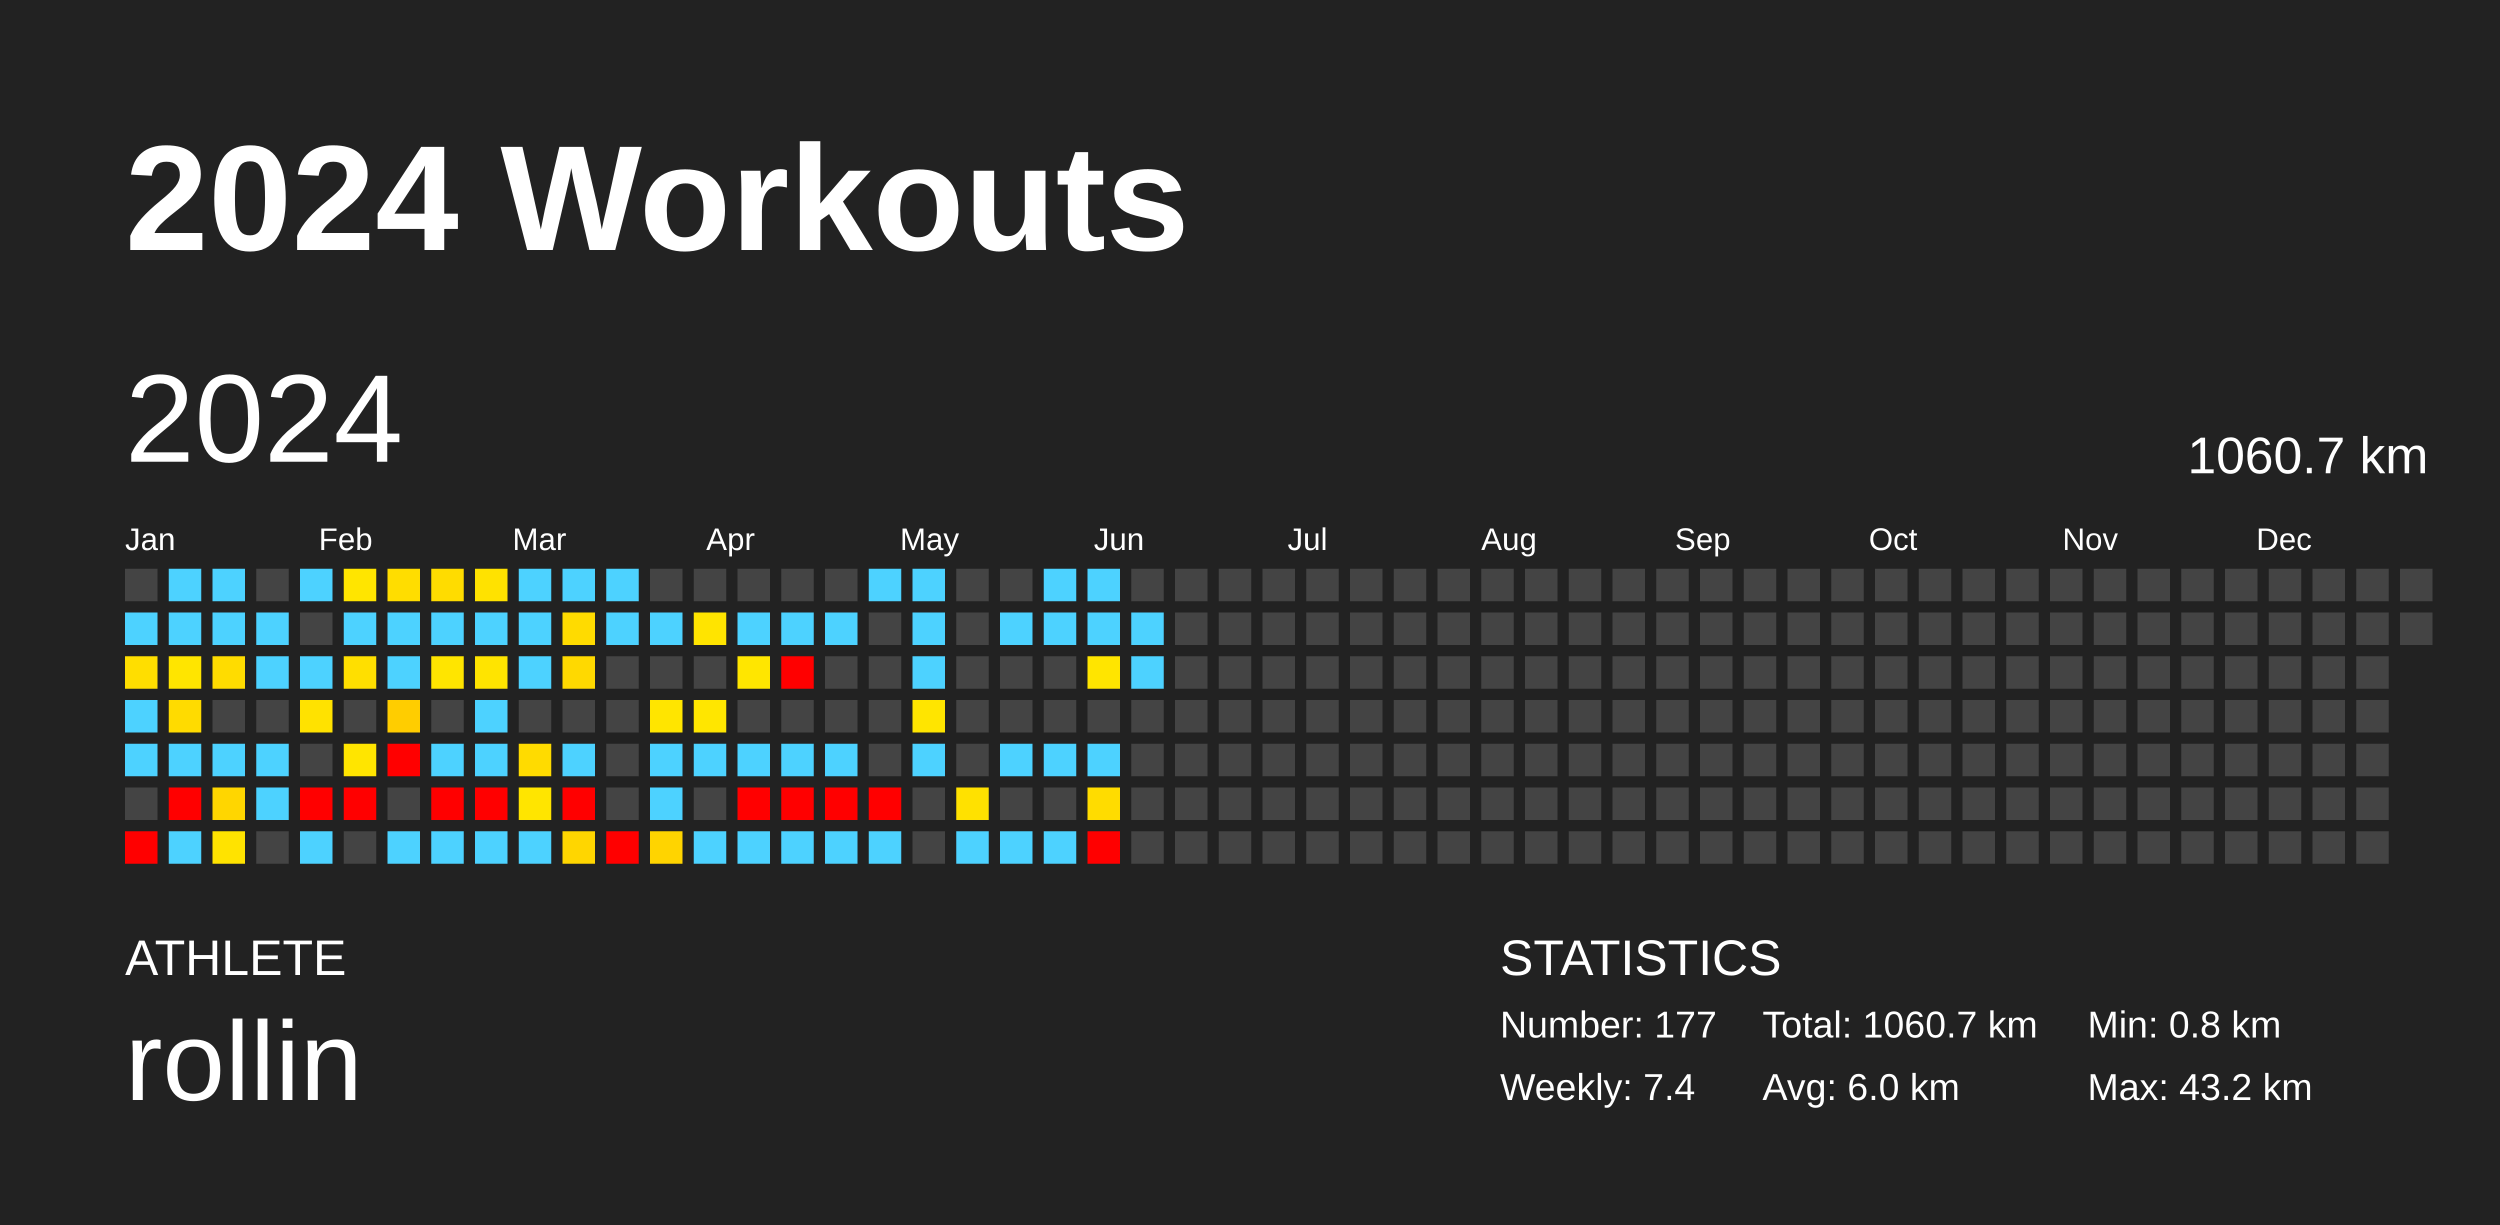
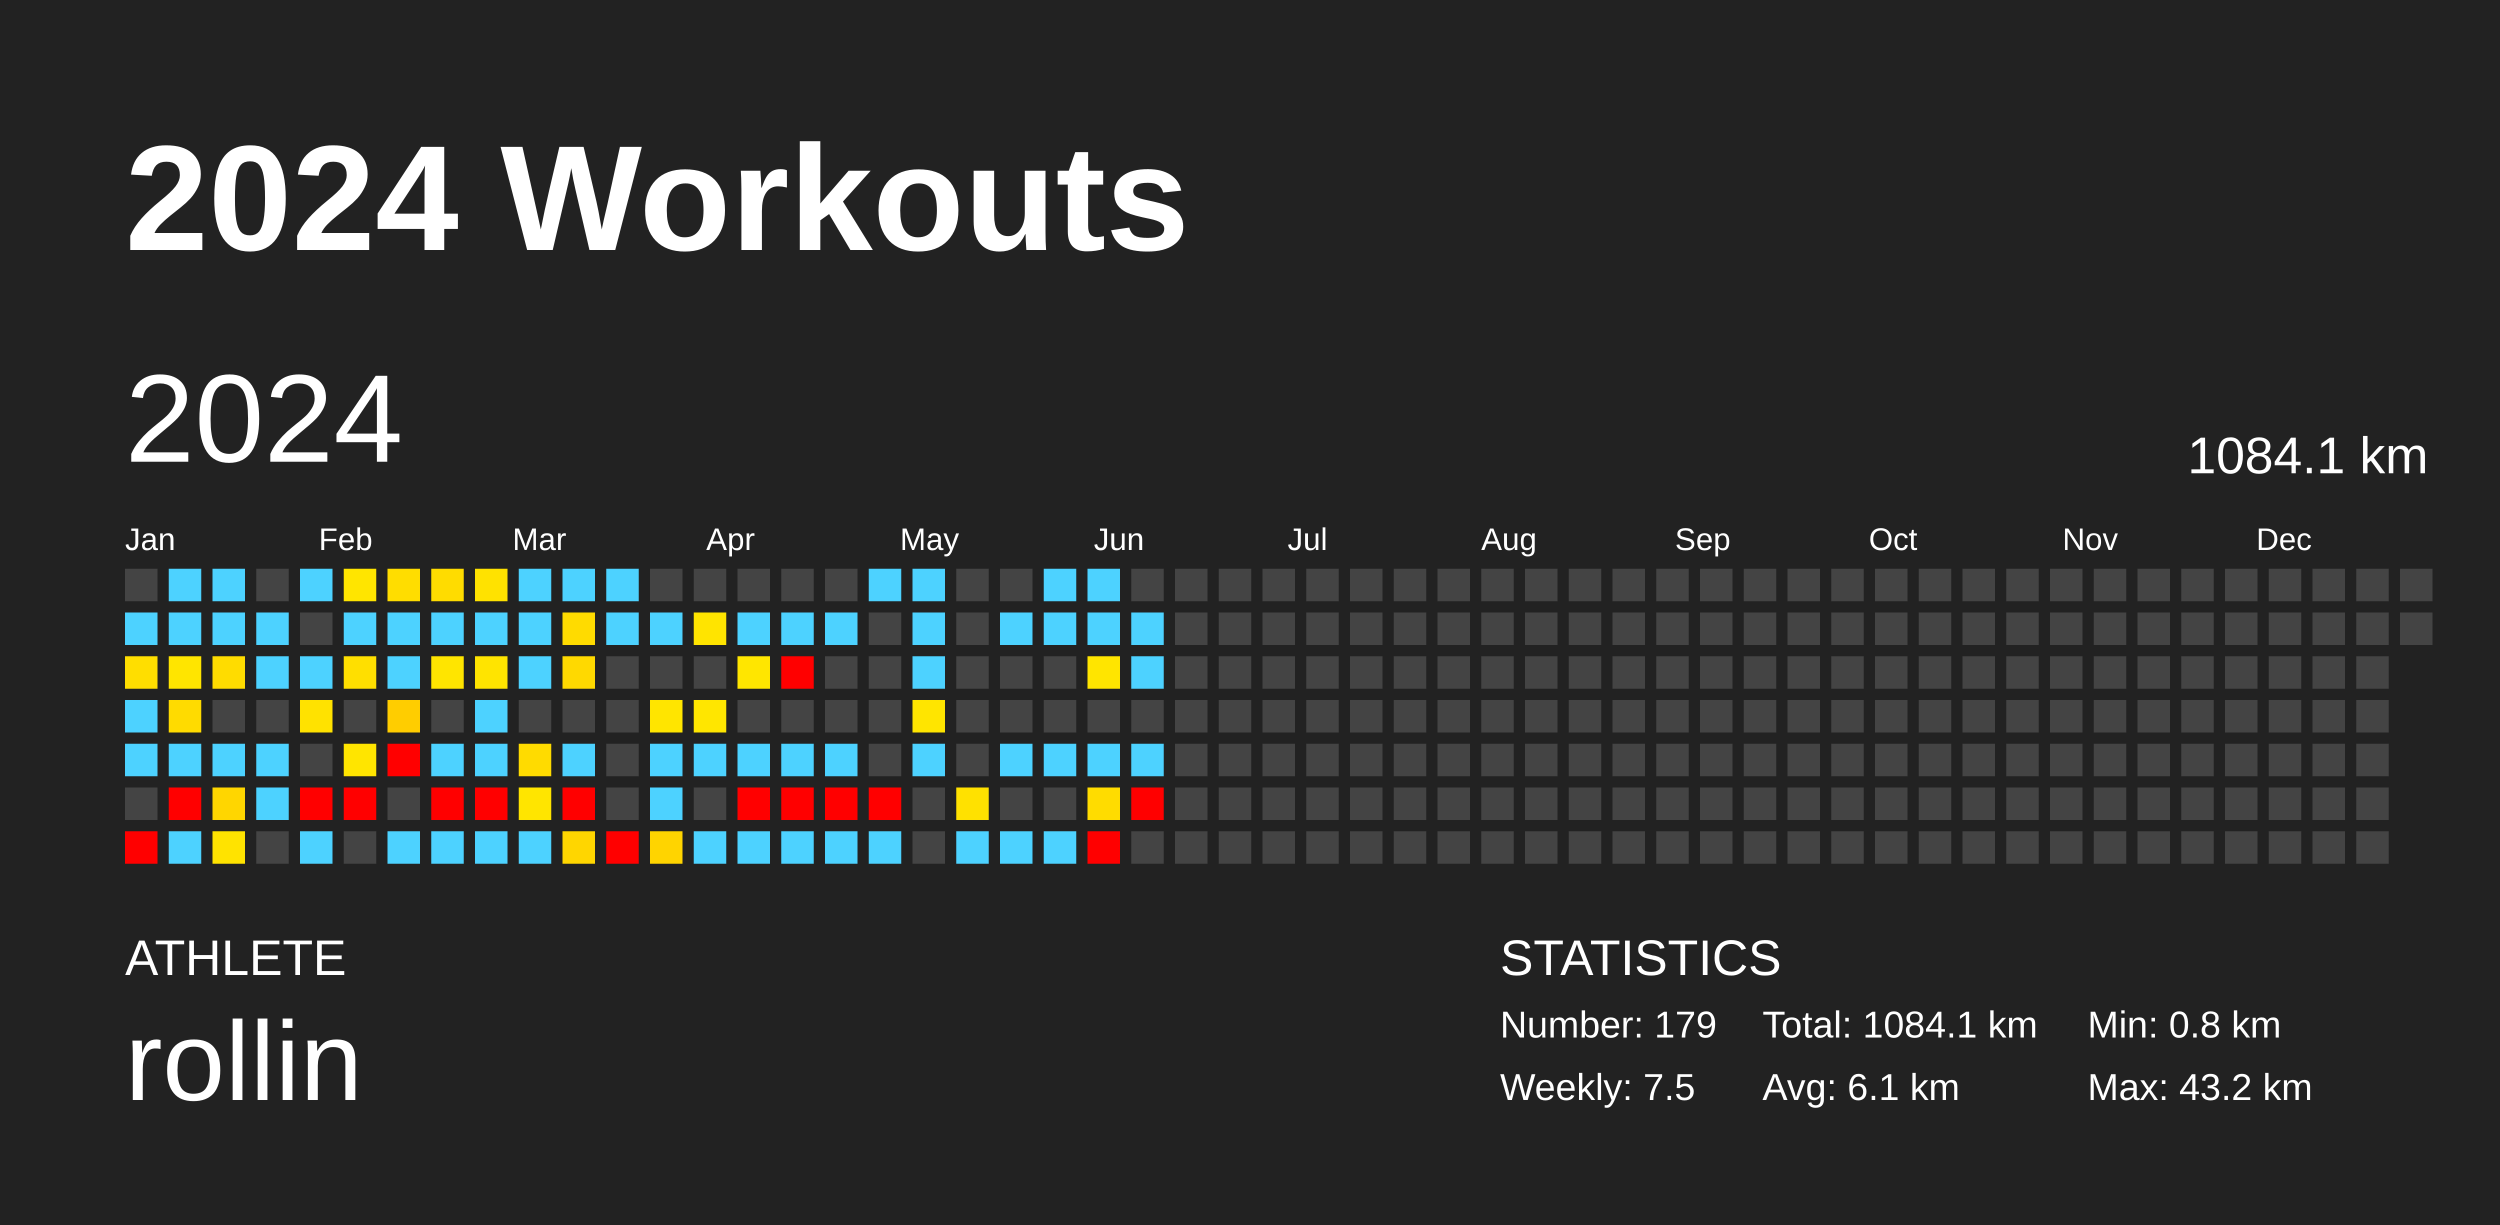
<svg xmlns="http://www.w3.org/2000/svg" baseProfile="full" height="98mm" version="1.1" viewBox="0,0,200,98" width="200mm">
  <defs />
  <rect fill="#222222" height="98" width="200" x="0" y="0" />
  <text fill="#FFFFFF" style="font-size:12px; font-family:Arial; font-weight:bold;" x="10" y="20">2024 Workouts</text>
  <text fill="#FFFFFF" style="font-size:4px; font-family:Arial" x="10" y="78">ATHLETE</text>
  <text fill="#FFFFFF" style="font-size:9px; font-family:Arial" x="10" y="88">rollin</text>
  <text fill="#FFFFFF" style="font-size:4px; font-family:Arial" x="120" y="78">STATISTICS</text>
-   <text fill="#FFFFFF" style="font-size:3px; font-family:Arial" x="120" y="83">Number: 177</text>
-   <text fill="#FFFFFF" style="font-size:3px; font-family:Arial" x="120" y="88">Weekly: 7.4</text>
-   <text fill="#FFFFFF" style="font-size:3px; font-family:Arial" x="141" y="83">Total: 1060.7 km</text>
-   <text fill="#FFFFFF" style="font-size:3px; font-family:Arial" x="141" y="88">Avg: 6.0 km</text>
+   <text fill="#FFFFFF" style="font-size:3px; font-family:Arial" x="120" y="83">Number: 179</text>
+   <text fill="#FFFFFF" style="font-size:3px; font-family:Arial" x="120" y="88">Weekly: 7.5</text>
+   <text fill="#FFFFFF" style="font-size:3px; font-family:Arial" x="141" y="83">Total: 1084.1 km</text>
+   <text fill="#FFFFFF" style="font-size:3px; font-family:Arial" x="141" y="88">Avg: 6.1 km</text>
  <text fill="#FFFFFF" style="font-size:3px; font-family:Arial" x="167" y="83">Min: 0.8 km</text>
  <text fill="#FFFFFF" style="font-size:3px; font-family:Arial" x="167" y="88">Max: 43.2 km</text>
  <text dominant-baseline="hanging" fill="#FFFFFF" style="font-size:10.0px; font-family:Arial;" x="10" y="30">2024</text>
-   <text dominant-baseline="hanging" fill="#FFFFFF" style="font-size:4.125px; font-family:Arial;" x="175" y="35">1060.7 km</text>
+   <text dominant-baseline="hanging" fill="#FFFFFF" style="font-size:4.125px; font-family:Arial;" x="175" y="35">1084.1 km</text>
  <text fill="#FFFFFF" style="font-size:2.5px; font-family:Arial" x="10.0" y="44">Jan</text>
  <text fill="#FFFFFF" style="font-size:2.5px; font-family:Arial" x="25.5" y="44">Feb</text>
  <text fill="#FFFFFF" style="font-size:2.5px; font-family:Arial" x="41.0" y="44">Mar</text>
  <text fill="#FFFFFF" style="font-size:2.5px; font-family:Arial" x="56.5" y="44">Apr</text>
  <text fill="#FFFFFF" style="font-size:2.5px; font-family:Arial" x="72.0" y="44">May</text>
  <text fill="#FFFFFF" style="font-size:2.5px; font-family:Arial" x="87.5" y="44">Jun</text>
  <text fill="#FFFFFF" style="font-size:2.5px; font-family:Arial" x="103.0" y="44">Jul</text>
  <text fill="#FFFFFF" style="font-size:2.5px; font-family:Arial" x="118.5" y="44">Aug</text>
  <text fill="#FFFFFF" style="font-size:2.5px; font-family:Arial" x="134.0" y="44">Sep</text>
  <text fill="#FFFFFF" style="font-size:2.5px; font-family:Arial" x="149.5" y="44">Oct</text>
  <text fill="#FFFFFF" style="font-size:2.5px; font-family:Arial" x="165.0" y="44">Nov</text>
  <text fill="#FFFFFF" style="font-size:2.5px; font-family:Arial" x="180.5" y="44">Dec</text>
  <rect fill="#444444" height="2.6" width="2.6" x="10.0" y="45.5" />
  <rect fill="#4dd2ff" height="2.6" width="2.6" x="10.0" y="49.0" />
  <rect fill="#ffde00" height="2.6" width="2.6" x="10.0" y="52.5" />
  <rect fill="#4dd2ff" height="2.6" width="2.6" x="10.0" y="56.0" />
  <rect fill="#4dd2ff" height="2.6" width="2.6" x="10.0" y="59.5" />
  <rect fill="#444444" height="2.6" width="2.6" x="10.0" y="63.0" />
  <rect fill="red" height="2.6" width="2.6" x="10.0" y="66.5" />
  <rect fill="#4dd2ff" height="2.6" width="2.6" x="13.5" y="45.5" />
  <rect fill="#4dd2ff" height="2.6" width="2.6" x="13.5" y="49.0" />
  <rect fill="#ffe500" height="2.6" width="2.6" x="13.5" y="52.5" />
  <rect fill="#ffdb00" height="2.6" width="2.6" x="13.5" y="56.0" />
  <rect fill="#4dd2ff" height="2.6" width="2.6" x="13.5" y="59.5" />
  <rect fill="red" height="2.6" width="2.6" x="13.5" y="63.0" />
  <rect fill="#4dd2ff" height="2.6" width="2.6" x="13.5" y="66.5" />
  <rect fill="#4dd2ff" height="2.6" width="2.6" x="17.0" y="45.5" />
  <rect fill="#4dd2ff" height="2.6" width="2.6" x="17.0" y="49.0" />
  <rect fill="#ffdc00" height="2.6" width="2.6" x="17.0" y="52.5" />
  <rect fill="#444444" height="2.6" width="2.6" x="17.0" y="56.0" />
  <rect fill="#4dd2ff" height="2.6" width="2.6" x="17.0" y="59.5" />
  <rect fill="#ffd600" height="2.6" width="2.6" x="17.0" y="63.0" />
  <rect fill="#ffe300" height="2.6" width="2.6" x="17.0" y="66.5" />
  <rect fill="#444444" height="2.6" width="2.6" x="20.5" y="45.5" />
  <rect fill="#4dd2ff" height="2.6" width="2.6" x="20.5" y="49.0" />
  <rect fill="#4dd2ff" height="2.6" width="2.6" x="20.5" y="52.5" />
  <rect fill="#444444" height="2.6" width="2.6" x="20.5" y="56.0" />
  <rect fill="#4dd2ff" height="2.6" width="2.6" x="20.5" y="59.5" />
  <rect fill="#4dd2ff" height="2.6" width="2.6" x="20.5" y="63.0" />
  <rect fill="#444444" height="2.6" width="2.6" x="20.5" y="66.5" />
  <rect fill="#4dd2ff" height="2.6" width="2.6" x="24.0" y="45.5" />
  <rect fill="#444444" height="2.6" width="2.6" x="24.0" y="49.0" />
  <rect fill="#4dd2ff" height="2.6" width="2.6" x="24.0" y="52.5" />
  <rect fill="#ffe200" height="2.6" width="2.6" x="24.0" y="56.0" />
  <rect fill="#444444" height="2.6" width="2.6" x="24.0" y="59.5" />
  <rect fill="red" height="2.6" width="2.6" x="24.0" y="63.0" />
  <rect fill="#4dd2ff" height="2.6" width="2.6" x="24.0" y="66.5" />
  <rect fill="#ffe500" height="2.6" width="2.6" x="27.5" y="45.5" />
  <rect fill="#4dd2ff" height="2.6" width="2.6" x="27.5" y="49.0" />
  <rect fill="#ffdf00" height="2.6" width="2.6" x="27.5" y="52.5" />
  <rect fill="#444444" height="2.6" width="2.6" x="27.5" y="56.0" />
  <rect fill="#ffe500" height="2.6" width="2.6" x="27.5" y="59.5" />
  <rect fill="red" height="2.6" width="2.6" x="27.5" y="63.0" />
  <rect fill="#444444" height="2.6" width="2.6" x="27.5" y="66.5" />
  <rect fill="#ffdd00" height="2.6" width="2.6" x="31.0" y="45.5" />
  <rect fill="#4dd2ff" height="2.6" width="2.6" x="31.0" y="49.0" />
  <rect fill="#4dd2ff" height="2.6" width="2.6" x="31.0" y="52.5" />
  <rect fill="#ffcd00" height="2.6" width="2.6" x="31.0" y="56.0" />
  <rect fill="red" height="2.6" width="2.6" x="31.0" y="59.5" />
  <rect fill="#444444" height="2.6" width="2.6" x="31.0" y="63.0" />
  <rect fill="#4dd2ff" height="2.6" width="2.6" x="31.0" y="66.5" />
  <rect fill="#ffdc00" height="2.6" width="2.6" x="34.5" y="45.5" />
  <rect fill="#4dd2ff" height="2.6" width="2.6" x="34.5" y="49.0" />
  <rect fill="#ffe500" height="2.6" width="2.6" x="34.5" y="52.5" />
  <rect fill="#444444" height="2.6" width="2.6" x="34.5" y="56.0" />
  <rect fill="#4dd2ff" height="2.6" width="2.6" x="34.5" y="59.5" />
  <rect fill="red" height="2.6" width="2.6" x="34.5" y="63.0" />
  <rect fill="#4dd2ff" height="2.6" width="2.6" x="34.5" y="66.5" />
  <rect fill="#ffe200" height="2.6" width="2.6" x="38.0" y="45.5" />
  <rect fill="#4dd2ff" height="2.6" width="2.6" x="38.0" y="49.0" />
  <rect fill="#ffe400" height="2.6" width="2.6" x="38.0" y="52.5" />
  <rect fill="#4dd2ff" height="2.6" width="2.6" x="38.0" y="56.0" />
  <rect fill="#4dd2ff" height="2.6" width="2.6" x="38.0" y="59.5" />
  <rect fill="red" height="2.6" width="2.6" x="38.0" y="63.0" />
  <rect fill="#4dd2ff" height="2.6" width="2.6" x="38.0" y="66.5" />
  <rect fill="#4dd2ff" height="2.6" width="2.6" x="41.5" y="45.5" />
  <rect fill="#4dd2ff" height="2.6" width="2.6" x="41.5" y="49.0" />
  <rect fill="#4dd2ff" height="2.6" width="2.6" x="41.5" y="52.5" />
  <rect fill="#444444" height="2.6" width="2.6" x="41.5" y="56.0" />
  <rect fill="#ffdb00" height="2.6" width="2.6" x="41.5" y="59.5" />
  <rect fill="#ffe500" height="2.6" width="2.6" x="41.5" y="63.0" />
  <rect fill="#4dd2ff" height="2.6" width="2.6" x="41.5" y="66.5" />
  <rect fill="#4dd2ff" height="2.6" width="2.6" x="45.0" y="45.5" />
  <rect fill="#ffdb00" height="2.6" width="2.6" x="45.0" y="49.0" />
  <rect fill="#ffd900" height="2.6" width="2.6" x="45.0" y="52.5" />
  <rect fill="#444444" height="2.6" width="2.6" x="45.0" y="56.0" />
  <rect fill="#4dd2ff" height="2.6" width="2.6" x="45.0" y="59.5" />
  <rect fill="red" height="2.6" width="2.6" x="45.0" y="63.0" />
  <rect fill="#ffd600" height="2.6" width="2.6" x="45.0" y="66.5" />
  <rect fill="#4dd2ff" height="2.6" width="2.6" x="48.5" y="45.5" />
  <rect fill="#4dd2ff" height="2.6" width="2.6" x="48.5" y="49.0" />
  <rect fill="#444444" height="2.6" width="2.6" x="48.5" y="52.5" />
  <rect fill="#444444" height="2.6" width="2.6" x="48.5" y="56.0" />
  <rect fill="#444444" height="2.6" width="2.6" x="48.5" y="59.5" />
  <rect fill="#444444" height="2.6" width="2.6" x="48.5" y="63.0" />
  <rect fill="red" height="2.6" width="2.6" x="48.5" y="66.5" />
  <rect fill="#444444" height="2.6" width="2.6" x="52.0" y="45.5" />
  <rect fill="#4dd2ff" height="2.6" width="2.6" x="52.0" y="49.0" />
  <rect fill="#444444" height="2.6" width="2.6" x="52.0" y="52.5" />
  <rect fill="#ffe500" height="2.6" width="2.6" x="52.0" y="56.0" />
  <rect fill="#4dd2ff" height="2.6" width="2.6" x="52.0" y="59.5" />
  <rect fill="#4dd2ff" height="2.6" width="2.6" x="52.0" y="63.0" />
  <rect fill="#ffd400" height="2.6" width="2.6" x="52.0" y="66.5" />
  <rect fill="#444444" height="2.6" width="2.6" x="55.5" y="45.5" />
  <rect fill="#ffe400" height="2.6" width="2.6" x="55.5" y="49.0" />
  <rect fill="#444444" height="2.6" width="2.6" x="55.5" y="52.5" />
  <rect fill="#ffe600" height="2.6" width="2.6" x="55.5" y="56.0" />
  <rect fill="#4dd2ff" height="2.6" width="2.6" x="55.5" y="59.5" />
  <rect fill="#444444" height="2.6" width="2.6" x="55.5" y="63.0" />
  <rect fill="#4dd2ff" height="2.6" width="2.6" x="55.5" y="66.5" />
  <rect fill="#444444" height="2.6" width="2.6" x="59.0" y="45.5" />
  <rect fill="#4dd2ff" height="2.6" width="2.6" x="59.0" y="49.0" />
  <rect fill="#ffe600" height="2.6" width="2.6" x="59.0" y="52.5" />
  <rect fill="#444444" height="2.6" width="2.6" x="59.0" y="56.0" />
  <rect fill="#4dd2ff" height="2.6" width="2.6" x="59.0" y="59.5" />
  <rect fill="red" height="2.6" width="2.6" x="59.0" y="63.0" />
  <rect fill="#4dd2ff" height="2.6" width="2.6" x="59.0" y="66.5" />
  <rect fill="#444444" height="2.6" width="2.6" x="62.5" y="45.5" />
  <rect fill="#4dd2ff" height="2.6" width="2.6" x="62.5" y="49.0" />
  <rect fill="red" height="2.6" width="2.6" x="62.5" y="52.5" />
  <rect fill="#444444" height="2.6" width="2.6" x="62.5" y="56.0" />
  <rect fill="#4dd2ff" height="2.6" width="2.6" x="62.5" y="59.5" />
  <rect fill="red" height="2.6" width="2.6" x="62.5" y="63.0" />
  <rect fill="#4dd2ff" height="2.6" width="2.6" x="62.5" y="66.5" />
  <rect fill="#444444" height="2.6" width="2.6" x="66.0" y="45.5" />
  <rect fill="#4dd2ff" height="2.6" width="2.6" x="66.0" y="49.0" />
  <rect fill="#444444" height="2.6" width="2.6" x="66.0" y="52.5" />
  <rect fill="#444444" height="2.6" width="2.6" x="66.0" y="56.0" />
  <rect fill="#4dd2ff" height="2.6" width="2.6" x="66.0" y="59.5" />
  <rect fill="red" height="2.6" width="2.6" x="66.0" y="63.0" />
  <rect fill="#4dd2ff" height="2.6" width="2.6" x="66.0" y="66.5" />
  <rect fill="#4dd2ff" height="2.6" width="2.6" x="69.5" y="45.5" />
  <rect fill="#444444" height="2.6" width="2.6" x="69.5" y="49.0" />
  <rect fill="#444444" height="2.6" width="2.6" x="69.5" y="52.5" />
  <rect fill="#444444" height="2.6" width="2.6" x="69.5" y="56.0" />
  <rect fill="#444444" height="2.6" width="2.6" x="69.5" y="59.5" />
  <rect fill="red" height="2.6" width="2.6" x="69.5" y="63.0" />
  <rect fill="#4dd2ff" height="2.6" width="2.6" x="69.5" y="66.5" />
  <rect fill="#4dd2ff" height="2.6" width="2.6" x="73.0" y="45.5" />
  <rect fill="#4dd2ff" height="2.6" width="2.6" x="73.0" y="49.0" />
  <rect fill="#4dd2ff" height="2.6" width="2.6" x="73.0" y="52.5" />
  <rect fill="#ffe500" height="2.6" width="2.6" x="73.0" y="56.0" />
  <rect fill="#4dd2ff" height="2.6" width="2.6" x="73.0" y="59.5" />
  <rect fill="#444444" height="2.6" width="2.6" x="73.0" y="63.0" />
  <rect fill="#444444" height="2.6" width="2.6" x="73.0" y="66.5" />
  <rect fill="#444444" height="2.6" width="2.6" x="76.5" y="45.5" />
  <rect fill="#444444" height="2.6" width="2.6" x="76.5" y="49.0" />
  <rect fill="#444444" height="2.6" width="2.6" x="76.5" y="52.5" />
  <rect fill="#444444" height="2.6" width="2.6" x="76.5" y="56.0" />
  <rect fill="#444444" height="2.6" width="2.6" x="76.5" y="59.5" />
  <rect fill="#ffe100" height="2.6" width="2.6" x="76.5" y="63.0" />
  <rect fill="#4dd2ff" height="2.6" width="2.6" x="76.5" y="66.5" />
  <rect fill="#444444" height="2.6" width="2.6" x="80.0" y="45.5" />
  <rect fill="#4dd2ff" height="2.6" width="2.6" x="80.0" y="49.0" />
  <rect fill="#444444" height="2.6" width="2.6" x="80.0" y="52.5" />
  <rect fill="#444444" height="2.6" width="2.6" x="80.0" y="56.0" />
  <rect fill="#4dd2ff" height="2.6" width="2.6" x="80.0" y="59.5" />
  <rect fill="#444444" height="2.6" width="2.6" x="80.0" y="63.0" />
  <rect fill="#4dd2ff" height="2.6" width="2.6" x="80.0" y="66.5" />
  <rect fill="#4dd2ff" height="2.6" width="2.6" x="83.5" y="45.5" />
  <rect fill="#4dd2ff" height="2.6" width="2.6" x="83.5" y="49.0" />
  <rect fill="#444444" height="2.6" width="2.6" x="83.5" y="52.5" />
  <rect fill="#444444" height="2.6" width="2.6" x="83.5" y="56.0" />
  <rect fill="#4dd2ff" height="2.6" width="2.6" x="83.5" y="59.5" />
  <rect fill="#444444" height="2.6" width="2.6" x="83.5" y="63.0" />
  <rect fill="#4dd2ff" height="2.6" width="2.6" x="83.5" y="66.5" />
  <rect fill="#4dd2ff" height="2.6" width="2.6" x="87.0" y="45.5" />
  <rect fill="#4dd2ff" height="2.6" width="2.6" x="87.0" y="49.0" />
  <rect fill="#ffe500" height="2.6" width="2.6" x="87.0" y="52.5" />
  <rect fill="#444444" height="2.6" width="2.6" x="87.0" y="56.0" />
  <rect fill="#4dd2ff" height="2.6" width="2.6" x="87.0" y="59.5" />
  <rect fill="#ffdc00" height="2.6" width="2.6" x="87.0" y="63.0" />
  <rect fill="red" height="2.6" width="2.6" x="87.0" y="66.5" />
  <rect fill="#444444" height="2.6" width="2.6" x="90.5" y="45.5" />
  <rect fill="#4dd2ff" height="2.6" width="2.6" x="90.5" y="49.0" />
  <rect fill="#4dd2ff" height="2.6" width="2.6" x="90.5" y="52.5" />
  <rect fill="#444444" height="2.6" width="2.6" x="90.5" y="56.0" />
-   <rect fill="#444444" height="2.6" width="2.6" x="90.5" y="59.5" />
-   <rect fill="#444444" height="2.6" width="2.6" x="90.5" y="63.0" />
+   <rect fill="#4dd2ff" height="2.6" width="2.6" x="90.5" y="59.5" />
+   <rect fill="red" height="2.6" width="2.6" x="90.5" y="63.0" />
  <rect fill="#444444" height="2.6" width="2.6" x="90.5" y="66.5" />
  <rect fill="#444444" height="2.6" width="2.6" x="94.0" y="45.5" />
  <rect fill="#444444" height="2.6" width="2.6" x="94.0" y="49.0" />
  <rect fill="#444444" height="2.6" width="2.6" x="94.0" y="52.5" />
  <rect fill="#444444" height="2.6" width="2.6" x="94.0" y="56.0" />
  <rect fill="#444444" height="2.6" width="2.6" x="94.0" y="59.5" />
  <rect fill="#444444" height="2.6" width="2.6" x="94.0" y="63.0" />
  <rect fill="#444444" height="2.6" width="2.6" x="94.0" y="66.5" />
  <rect fill="#444444" height="2.6" width="2.6" x="97.5" y="45.5" />
  <rect fill="#444444" height="2.6" width="2.6" x="97.5" y="49.0" />
  <rect fill="#444444" height="2.6" width="2.6" x="97.5" y="52.5" />
  <rect fill="#444444" height="2.6" width="2.6" x="97.5" y="56.0" />
  <rect fill="#444444" height="2.6" width="2.6" x="97.5" y="59.5" />
  <rect fill="#444444" height="2.6" width="2.6" x="97.5" y="63.0" />
  <rect fill="#444444" height="2.6" width="2.6" x="97.5" y="66.5" />
  <rect fill="#444444" height="2.6" width="2.6" x="101.0" y="45.5" />
  <rect fill="#444444" height="2.6" width="2.6" x="101.0" y="49.0" />
  <rect fill="#444444" height="2.6" width="2.6" x="101.0" y="52.5" />
  <rect fill="#444444" height="2.6" width="2.6" x="101.0" y="56.0" />
  <rect fill="#444444" height="2.6" width="2.6" x="101.0" y="59.5" />
  <rect fill="#444444" height="2.6" width="2.6" x="101.0" y="63.0" />
  <rect fill="#444444" height="2.6" width="2.6" x="101.0" y="66.5" />
  <rect fill="#444444" height="2.6" width="2.6" x="104.5" y="45.5" />
  <rect fill="#444444" height="2.6" width="2.6" x="104.5" y="49.0" />
  <rect fill="#444444" height="2.6" width="2.6" x="104.5" y="52.5" />
  <rect fill="#444444" height="2.6" width="2.6" x="104.5" y="56.0" />
  <rect fill="#444444" height="2.6" width="2.6" x="104.5" y="59.5" />
  <rect fill="#444444" height="2.6" width="2.6" x="104.5" y="63.0" />
  <rect fill="#444444" height="2.6" width="2.6" x="104.5" y="66.5" />
  <rect fill="#444444" height="2.6" width="2.6" x="108.0" y="45.5" />
  <rect fill="#444444" height="2.6" width="2.6" x="108.0" y="49.0" />
  <rect fill="#444444" height="2.6" width="2.6" x="108.0" y="52.5" />
  <rect fill="#444444" height="2.6" width="2.6" x="108.0" y="56.0" />
  <rect fill="#444444" height="2.6" width="2.6" x="108.0" y="59.5" />
  <rect fill="#444444" height="2.6" width="2.6" x="108.0" y="63.0" />
  <rect fill="#444444" height="2.6" width="2.6" x="108.0" y="66.5" />
  <rect fill="#444444" height="2.6" width="2.6" x="111.5" y="45.5" />
  <rect fill="#444444" height="2.6" width="2.6" x="111.5" y="49.0" />
  <rect fill="#444444" height="2.6" width="2.6" x="111.5" y="52.5" />
  <rect fill="#444444" height="2.6" width="2.6" x="111.5" y="56.0" />
  <rect fill="#444444" height="2.6" width="2.6" x="111.5" y="59.5" />
  <rect fill="#444444" height="2.6" width="2.6" x="111.5" y="63.0" />
  <rect fill="#444444" height="2.6" width="2.6" x="111.5" y="66.5" />
  <rect fill="#444444" height="2.6" width="2.6" x="115.0" y="45.5" />
  <rect fill="#444444" height="2.6" width="2.6" x="115.0" y="49.0" />
  <rect fill="#444444" height="2.6" width="2.6" x="115.0" y="52.5" />
  <rect fill="#444444" height="2.6" width="2.6" x="115.0" y="56.0" />
  <rect fill="#444444" height="2.6" width="2.6" x="115.0" y="59.5" />
  <rect fill="#444444" height="2.6" width="2.6" x="115.0" y="63.0" />
  <rect fill="#444444" height="2.6" width="2.6" x="115.0" y="66.5" />
  <rect fill="#444444" height="2.6" width="2.6" x="118.5" y="45.5" />
  <rect fill="#444444" height="2.6" width="2.6" x="118.5" y="49.0" />
  <rect fill="#444444" height="2.6" width="2.6" x="118.5" y="52.5" />
  <rect fill="#444444" height="2.6" width="2.6" x="118.5" y="56.0" />
  <rect fill="#444444" height="2.6" width="2.6" x="118.5" y="59.5" />
  <rect fill="#444444" height="2.6" width="2.6" x="118.5" y="63.0" />
  <rect fill="#444444" height="2.6" width="2.6" x="118.5" y="66.5" />
  <rect fill="#444444" height="2.6" width="2.6" x="122.0" y="45.5" />
  <rect fill="#444444" height="2.6" width="2.6" x="122.0" y="49.0" />
  <rect fill="#444444" height="2.6" width="2.6" x="122.0" y="52.5" />
  <rect fill="#444444" height="2.6" width="2.6" x="122.0" y="56.0" />
  <rect fill="#444444" height="2.6" width="2.6" x="122.0" y="59.5" />
  <rect fill="#444444" height="2.6" width="2.6" x="122.0" y="63.0" />
  <rect fill="#444444" height="2.6" width="2.6" x="122.0" y="66.5" />
  <rect fill="#444444" height="2.6" width="2.6" x="125.5" y="45.5" />
  <rect fill="#444444" height="2.6" width="2.6" x="125.5" y="49.0" />
  <rect fill="#444444" height="2.6" width="2.6" x="125.5" y="52.5" />
  <rect fill="#444444" height="2.6" width="2.6" x="125.5" y="56.0" />
  <rect fill="#444444" height="2.6" width="2.6" x="125.5" y="59.5" />
  <rect fill="#444444" height="2.6" width="2.6" x="125.5" y="63.0" />
  <rect fill="#444444" height="2.6" width="2.6" x="125.5" y="66.5" />
  <rect fill="#444444" height="2.6" width="2.6" x="129.0" y="45.5" />
  <rect fill="#444444" height="2.6" width="2.6" x="129.0" y="49.0" />
  <rect fill="#444444" height="2.6" width="2.6" x="129.0" y="52.5" />
  <rect fill="#444444" height="2.6" width="2.6" x="129.0" y="56.0" />
  <rect fill="#444444" height="2.6" width="2.6" x="129.0" y="59.5" />
  <rect fill="#444444" height="2.6" width="2.6" x="129.0" y="63.0" />
  <rect fill="#444444" height="2.6" width="2.6" x="129.0" y="66.5" />
  <rect fill="#444444" height="2.6" width="2.6" x="132.5" y="45.5" />
  <rect fill="#444444" height="2.6" width="2.6" x="132.5" y="49.0" />
  <rect fill="#444444" height="2.6" width="2.6" x="132.5" y="52.5" />
  <rect fill="#444444" height="2.6" width="2.6" x="132.5" y="56.0" />
  <rect fill="#444444" height="2.6" width="2.6" x="132.5" y="59.5" />
  <rect fill="#444444" height="2.6" width="2.6" x="132.5" y="63.0" />
  <rect fill="#444444" height="2.6" width="2.6" x="132.5" y="66.5" />
  <rect fill="#444444" height="2.6" width="2.6" x="136.0" y="45.5" />
  <rect fill="#444444" height="2.6" width="2.6" x="136.0" y="49.0" />
  <rect fill="#444444" height="2.6" width="2.6" x="136.0" y="52.5" />
  <rect fill="#444444" height="2.6" width="2.6" x="136.0" y="56.0" />
  <rect fill="#444444" height="2.6" width="2.6" x="136.0" y="59.5" />
  <rect fill="#444444" height="2.6" width="2.6" x="136.0" y="63.0" />
  <rect fill="#444444" height="2.6" width="2.6" x="136.0" y="66.5" />
  <rect fill="#444444" height="2.6" width="2.6" x="139.5" y="45.5" />
  <rect fill="#444444" height="2.6" width="2.6" x="139.5" y="49.0" />
  <rect fill="#444444" height="2.6" width="2.6" x="139.5" y="52.5" />
  <rect fill="#444444" height="2.6" width="2.6" x="139.5" y="56.0" />
  <rect fill="#444444" height="2.6" width="2.6" x="139.5" y="59.5" />
  <rect fill="#444444" height="2.6" width="2.6" x="139.5" y="63.0" />
  <rect fill="#444444" height="2.6" width="2.6" x="139.5" y="66.5" />
  <rect fill="#444444" height="2.6" width="2.6" x="143.0" y="45.5" />
  <rect fill="#444444" height="2.6" width="2.6" x="143.0" y="49.0" />
  <rect fill="#444444" height="2.6" width="2.6" x="143.0" y="52.5" />
  <rect fill="#444444" height="2.6" width="2.6" x="143.0" y="56.0" />
  <rect fill="#444444" height="2.6" width="2.6" x="143.0" y="59.5" />
  <rect fill="#444444" height="2.6" width="2.6" x="143.0" y="63.0" />
  <rect fill="#444444" height="2.6" width="2.6" x="143.0" y="66.5" />
  <rect fill="#444444" height="2.6" width="2.6" x="146.5" y="45.5" />
  <rect fill="#444444" height="2.6" width="2.6" x="146.5" y="49.0" />
  <rect fill="#444444" height="2.6" width="2.6" x="146.5" y="52.5" />
  <rect fill="#444444" height="2.6" width="2.6" x="146.5" y="56.0" />
  <rect fill="#444444" height="2.6" width="2.6" x="146.5" y="59.5" />
  <rect fill="#444444" height="2.6" width="2.6" x="146.5" y="63.0" />
  <rect fill="#444444" height="2.6" width="2.6" x="146.5" y="66.5" />
  <rect fill="#444444" height="2.6" width="2.6" x="150.0" y="45.5" />
  <rect fill="#444444" height="2.6" width="2.6" x="150.0" y="49.0" />
  <rect fill="#444444" height="2.6" width="2.6" x="150.0" y="52.5" />
  <rect fill="#444444" height="2.6" width="2.6" x="150.0" y="56.0" />
  <rect fill="#444444" height="2.6" width="2.6" x="150.0" y="59.5" />
  <rect fill="#444444" height="2.6" width="2.6" x="150.0" y="63.0" />
  <rect fill="#444444" height="2.6" width="2.6" x="150.0" y="66.5" />
  <rect fill="#444444" height="2.6" width="2.6" x="153.5" y="45.5" />
  <rect fill="#444444" height="2.6" width="2.6" x="153.5" y="49.0" />
  <rect fill="#444444" height="2.6" width="2.6" x="153.5" y="52.5" />
  <rect fill="#444444" height="2.6" width="2.6" x="153.5" y="56.0" />
  <rect fill="#444444" height="2.6" width="2.6" x="153.5" y="59.5" />
  <rect fill="#444444" height="2.6" width="2.6" x="153.5" y="63.0" />
  <rect fill="#444444" height="2.6" width="2.6" x="153.5" y="66.5" />
  <rect fill="#444444" height="2.6" width="2.6" x="157.0" y="45.5" />
  <rect fill="#444444" height="2.6" width="2.6" x="157.0" y="49.0" />
  <rect fill="#444444" height="2.6" width="2.6" x="157.0" y="52.5" />
  <rect fill="#444444" height="2.6" width="2.6" x="157.0" y="56.0" />
  <rect fill="#444444" height="2.6" width="2.6" x="157.0" y="59.5" />
  <rect fill="#444444" height="2.6" width="2.6" x="157.0" y="63.0" />
  <rect fill="#444444" height="2.6" width="2.6" x="157.0" y="66.5" />
  <rect fill="#444444" height="2.6" width="2.6" x="160.5" y="45.5" />
  <rect fill="#444444" height="2.6" width="2.6" x="160.5" y="49.0" />
  <rect fill="#444444" height="2.6" width="2.6" x="160.5" y="52.5" />
  <rect fill="#444444" height="2.6" width="2.6" x="160.5" y="56.0" />
  <rect fill="#444444" height="2.6" width="2.6" x="160.5" y="59.5" />
  <rect fill="#444444" height="2.6" width="2.6" x="160.5" y="63.0" />
  <rect fill="#444444" height="2.6" width="2.6" x="160.5" y="66.5" />
  <rect fill="#444444" height="2.6" width="2.6" x="164.0" y="45.5" />
  <rect fill="#444444" height="2.6" width="2.6" x="164.0" y="49.0" />
  <rect fill="#444444" height="2.6" width="2.6" x="164.0" y="52.5" />
  <rect fill="#444444" height="2.6" width="2.6" x="164.0" y="56.0" />
  <rect fill="#444444" height="2.6" width="2.6" x="164.0" y="59.5" />
  <rect fill="#444444" height="2.6" width="2.6" x="164.0" y="63.0" />
  <rect fill="#444444" height="2.6" width="2.6" x="164.0" y="66.5" />
  <rect fill="#444444" height="2.6" width="2.6" x="167.5" y="45.5" />
  <rect fill="#444444" height="2.6" width="2.6" x="167.5" y="49.0" />
  <rect fill="#444444" height="2.6" width="2.6" x="167.5" y="52.5" />
  <rect fill="#444444" height="2.6" width="2.6" x="167.5" y="56.0" />
  <rect fill="#444444" height="2.6" width="2.6" x="167.5" y="59.5" />
  <rect fill="#444444" height="2.6" width="2.6" x="167.5" y="63.0" />
  <rect fill="#444444" height="2.6" width="2.6" x="167.5" y="66.5" />
  <rect fill="#444444" height="2.6" width="2.6" x="171.0" y="45.5" />
  <rect fill="#444444" height="2.6" width="2.6" x="171.0" y="49.0" />
  <rect fill="#444444" height="2.6" width="2.6" x="171.0" y="52.5" />
  <rect fill="#444444" height="2.6" width="2.6" x="171.0" y="56.0" />
  <rect fill="#444444" height="2.6" width="2.6" x="171.0" y="59.5" />
  <rect fill="#444444" height="2.6" width="2.6" x="171.0" y="63.0" />
  <rect fill="#444444" height="2.6" width="2.6" x="171.0" y="66.5" />
  <rect fill="#444444" height="2.6" width="2.6" x="174.5" y="45.5" />
  <rect fill="#444444" height="2.6" width="2.6" x="174.5" y="49.0" />
  <rect fill="#444444" height="2.6" width="2.6" x="174.5" y="52.5" />
  <rect fill="#444444" height="2.6" width="2.6" x="174.5" y="56.0" />
  <rect fill="#444444" height="2.6" width="2.6" x="174.5" y="59.5" />
  <rect fill="#444444" height="2.6" width="2.6" x="174.5" y="63.0" />
  <rect fill="#444444" height="2.6" width="2.6" x="174.5" y="66.5" />
  <rect fill="#444444" height="2.6" width="2.6" x="178.0" y="45.5" />
  <rect fill="#444444" height="2.6" width="2.6" x="178.0" y="49.0" />
  <rect fill="#444444" height="2.6" width="2.6" x="178.0" y="52.5" />
  <rect fill="#444444" height="2.6" width="2.6" x="178.0" y="56.0" />
  <rect fill="#444444" height="2.6" width="2.6" x="178.0" y="59.5" />
  <rect fill="#444444" height="2.6" width="2.6" x="178.0" y="63.0" />
  <rect fill="#444444" height="2.6" width="2.6" x="178.0" y="66.5" />
  <rect fill="#444444" height="2.6" width="2.6" x="181.5" y="45.5" />
  <rect fill="#444444" height="2.6" width="2.6" x="181.5" y="49.0" />
  <rect fill="#444444" height="2.6" width="2.6" x="181.5" y="52.5" />
  <rect fill="#444444" height="2.6" width="2.6" x="181.5" y="56.0" />
  <rect fill="#444444" height="2.6" width="2.6" x="181.5" y="59.5" />
  <rect fill="#444444" height="2.6" width="2.6" x="181.5" y="63.0" />
  <rect fill="#444444" height="2.6" width="2.6" x="181.5" y="66.5" />
  <rect fill="#444444" height="2.6" width="2.6" x="185.0" y="45.5" />
  <rect fill="#444444" height="2.6" width="2.6" x="185.0" y="49.0" />
  <rect fill="#444444" height="2.6" width="2.6" x="185.0" y="52.5" />
  <rect fill="#444444" height="2.6" width="2.6" x="185.0" y="56.0" />
  <rect fill="#444444" height="2.6" width="2.6" x="185.0" y="59.5" />
  <rect fill="#444444" height="2.6" width="2.6" x="185.0" y="63.0" />
  <rect fill="#444444" height="2.6" width="2.6" x="185.0" y="66.5" />
  <rect fill="#444444" height="2.6" width="2.6" x="188.5" y="45.5" />
  <rect fill="#444444" height="2.6" width="2.6" x="188.5" y="49.0" />
  <rect fill="#444444" height="2.6" width="2.6" x="188.5" y="52.5" />
  <rect fill="#444444" height="2.6" width="2.6" x="188.5" y="56.0" />
  <rect fill="#444444" height="2.6" width="2.6" x="188.5" y="59.5" />
  <rect fill="#444444" height="2.6" width="2.6" x="188.5" y="63.0" />
  <rect fill="#444444" height="2.6" width="2.6" x="188.5" y="66.5" />
  <rect fill="#444444" height="2.6" width="2.6" x="192.0" y="45.5" />
  <rect fill="#444444" height="2.6" width="2.6" x="192.0" y="49.0" />
</svg>
